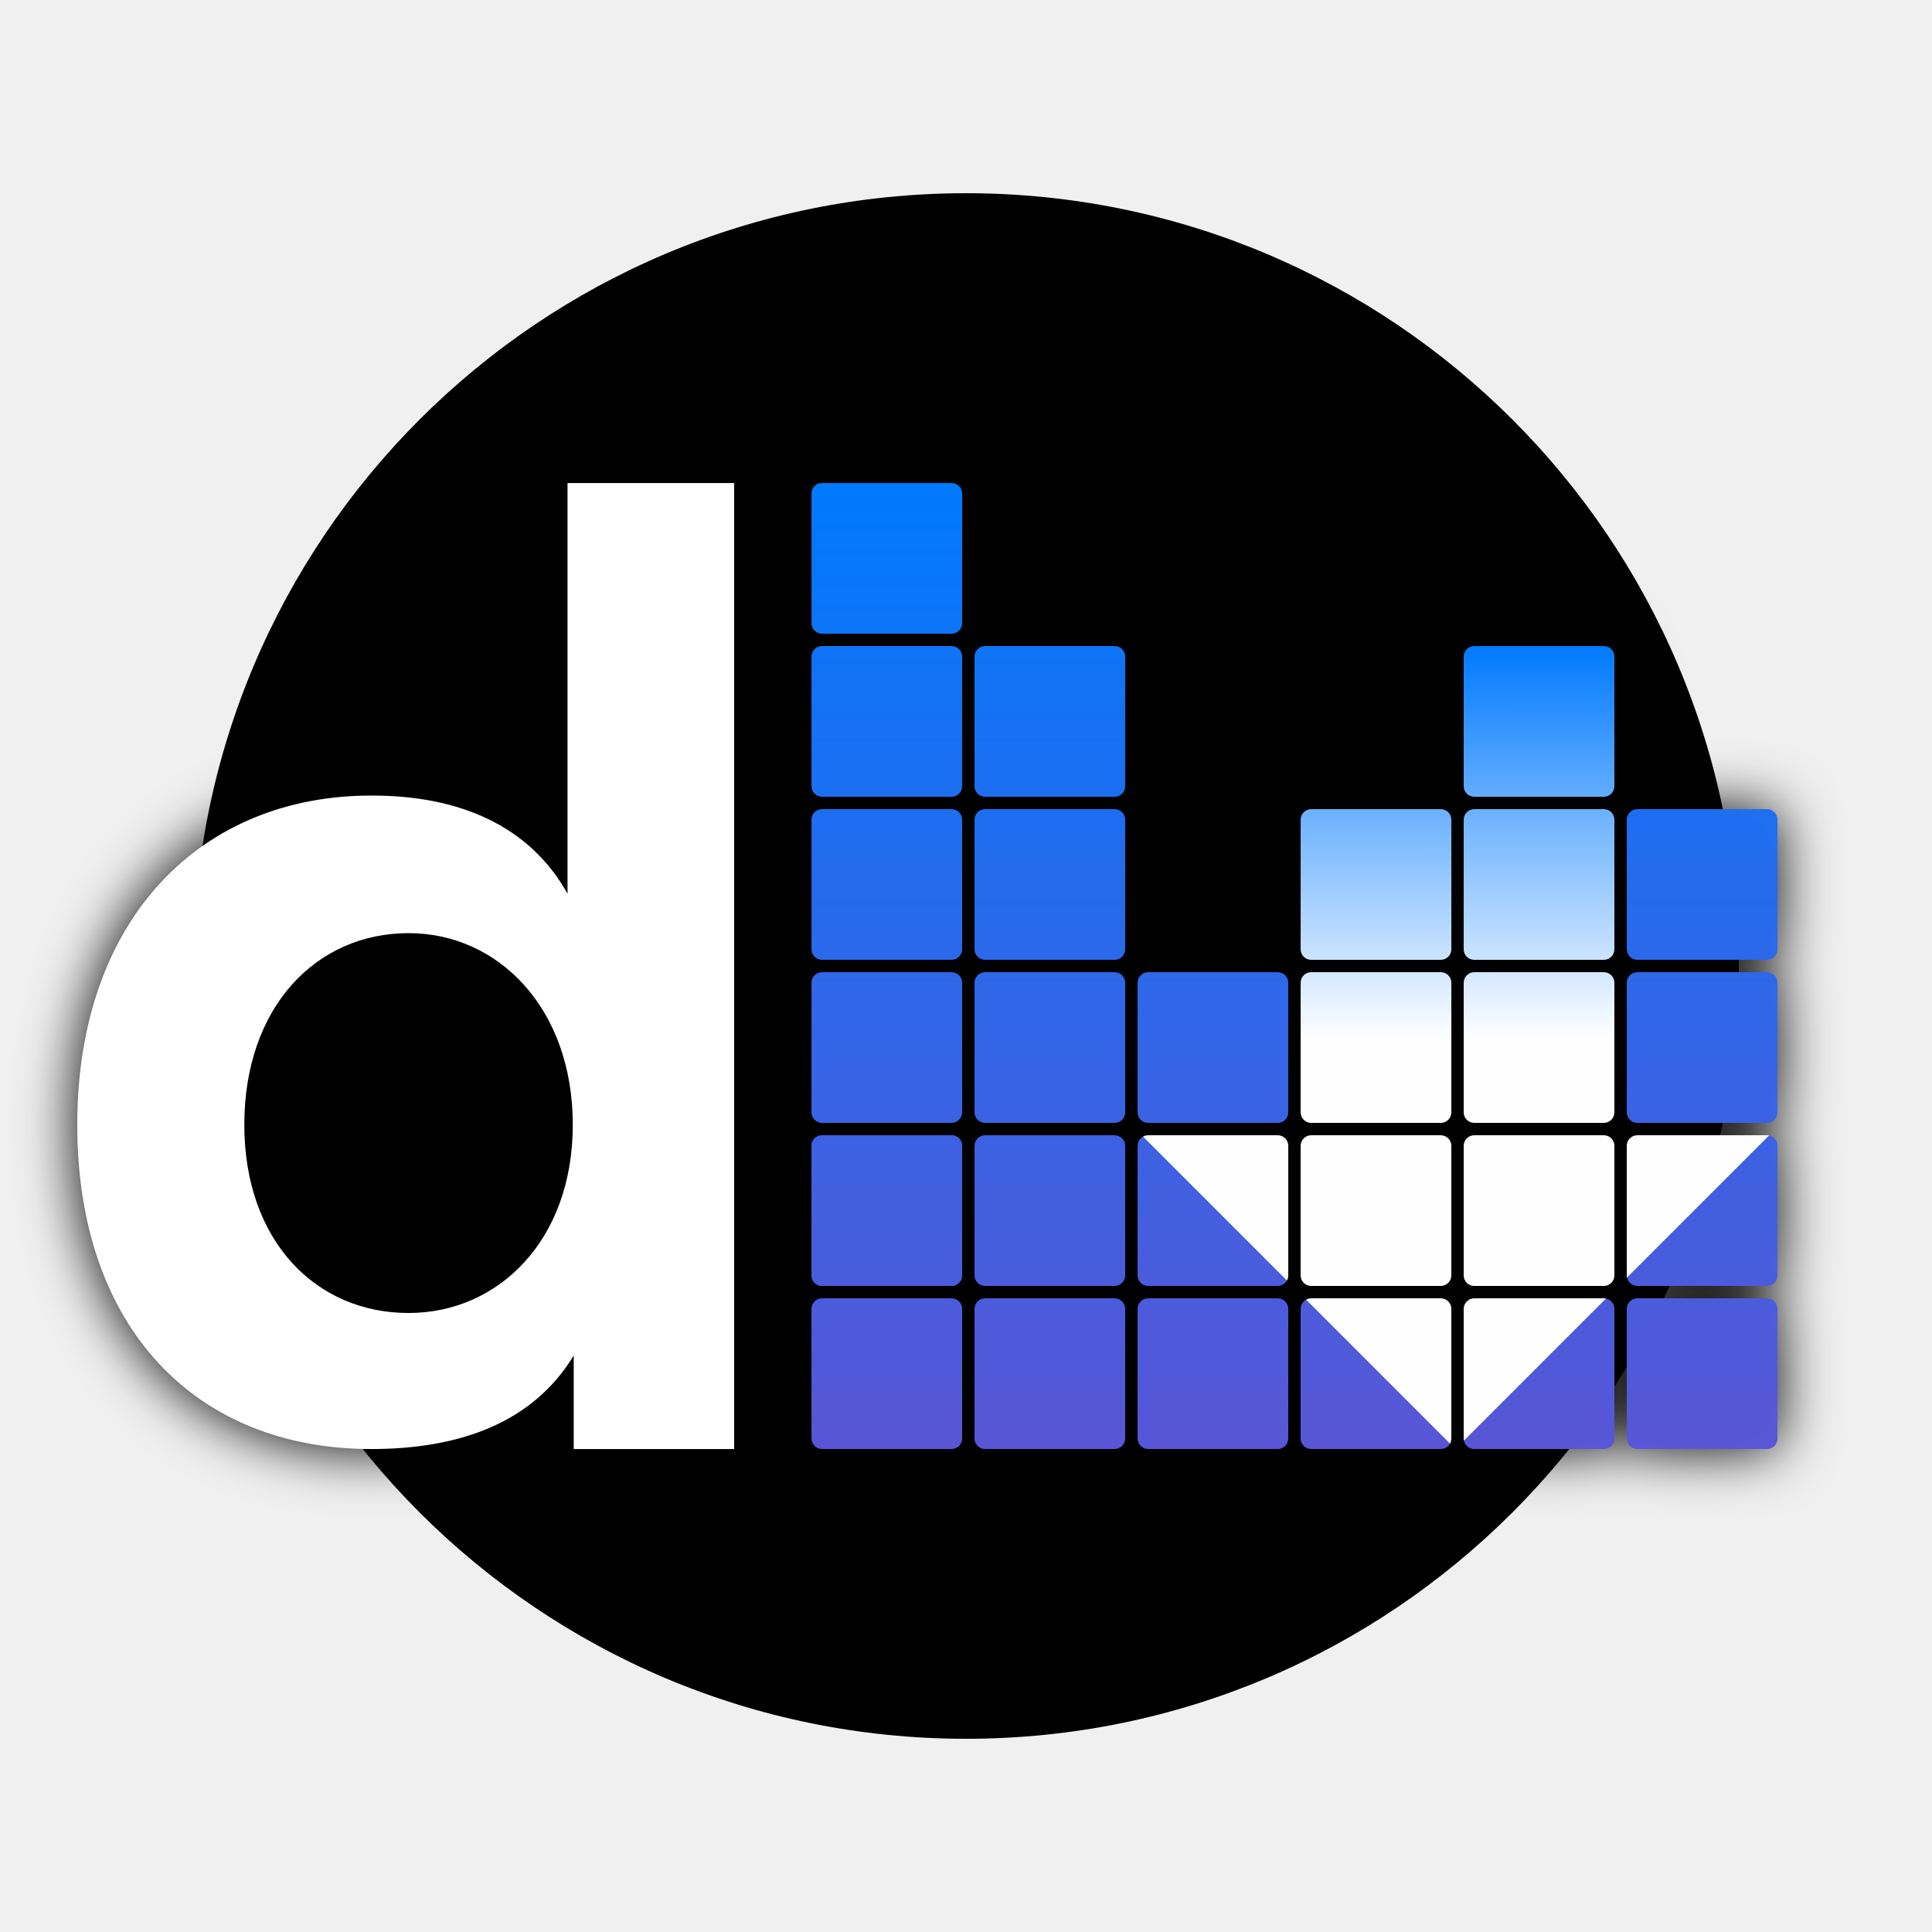
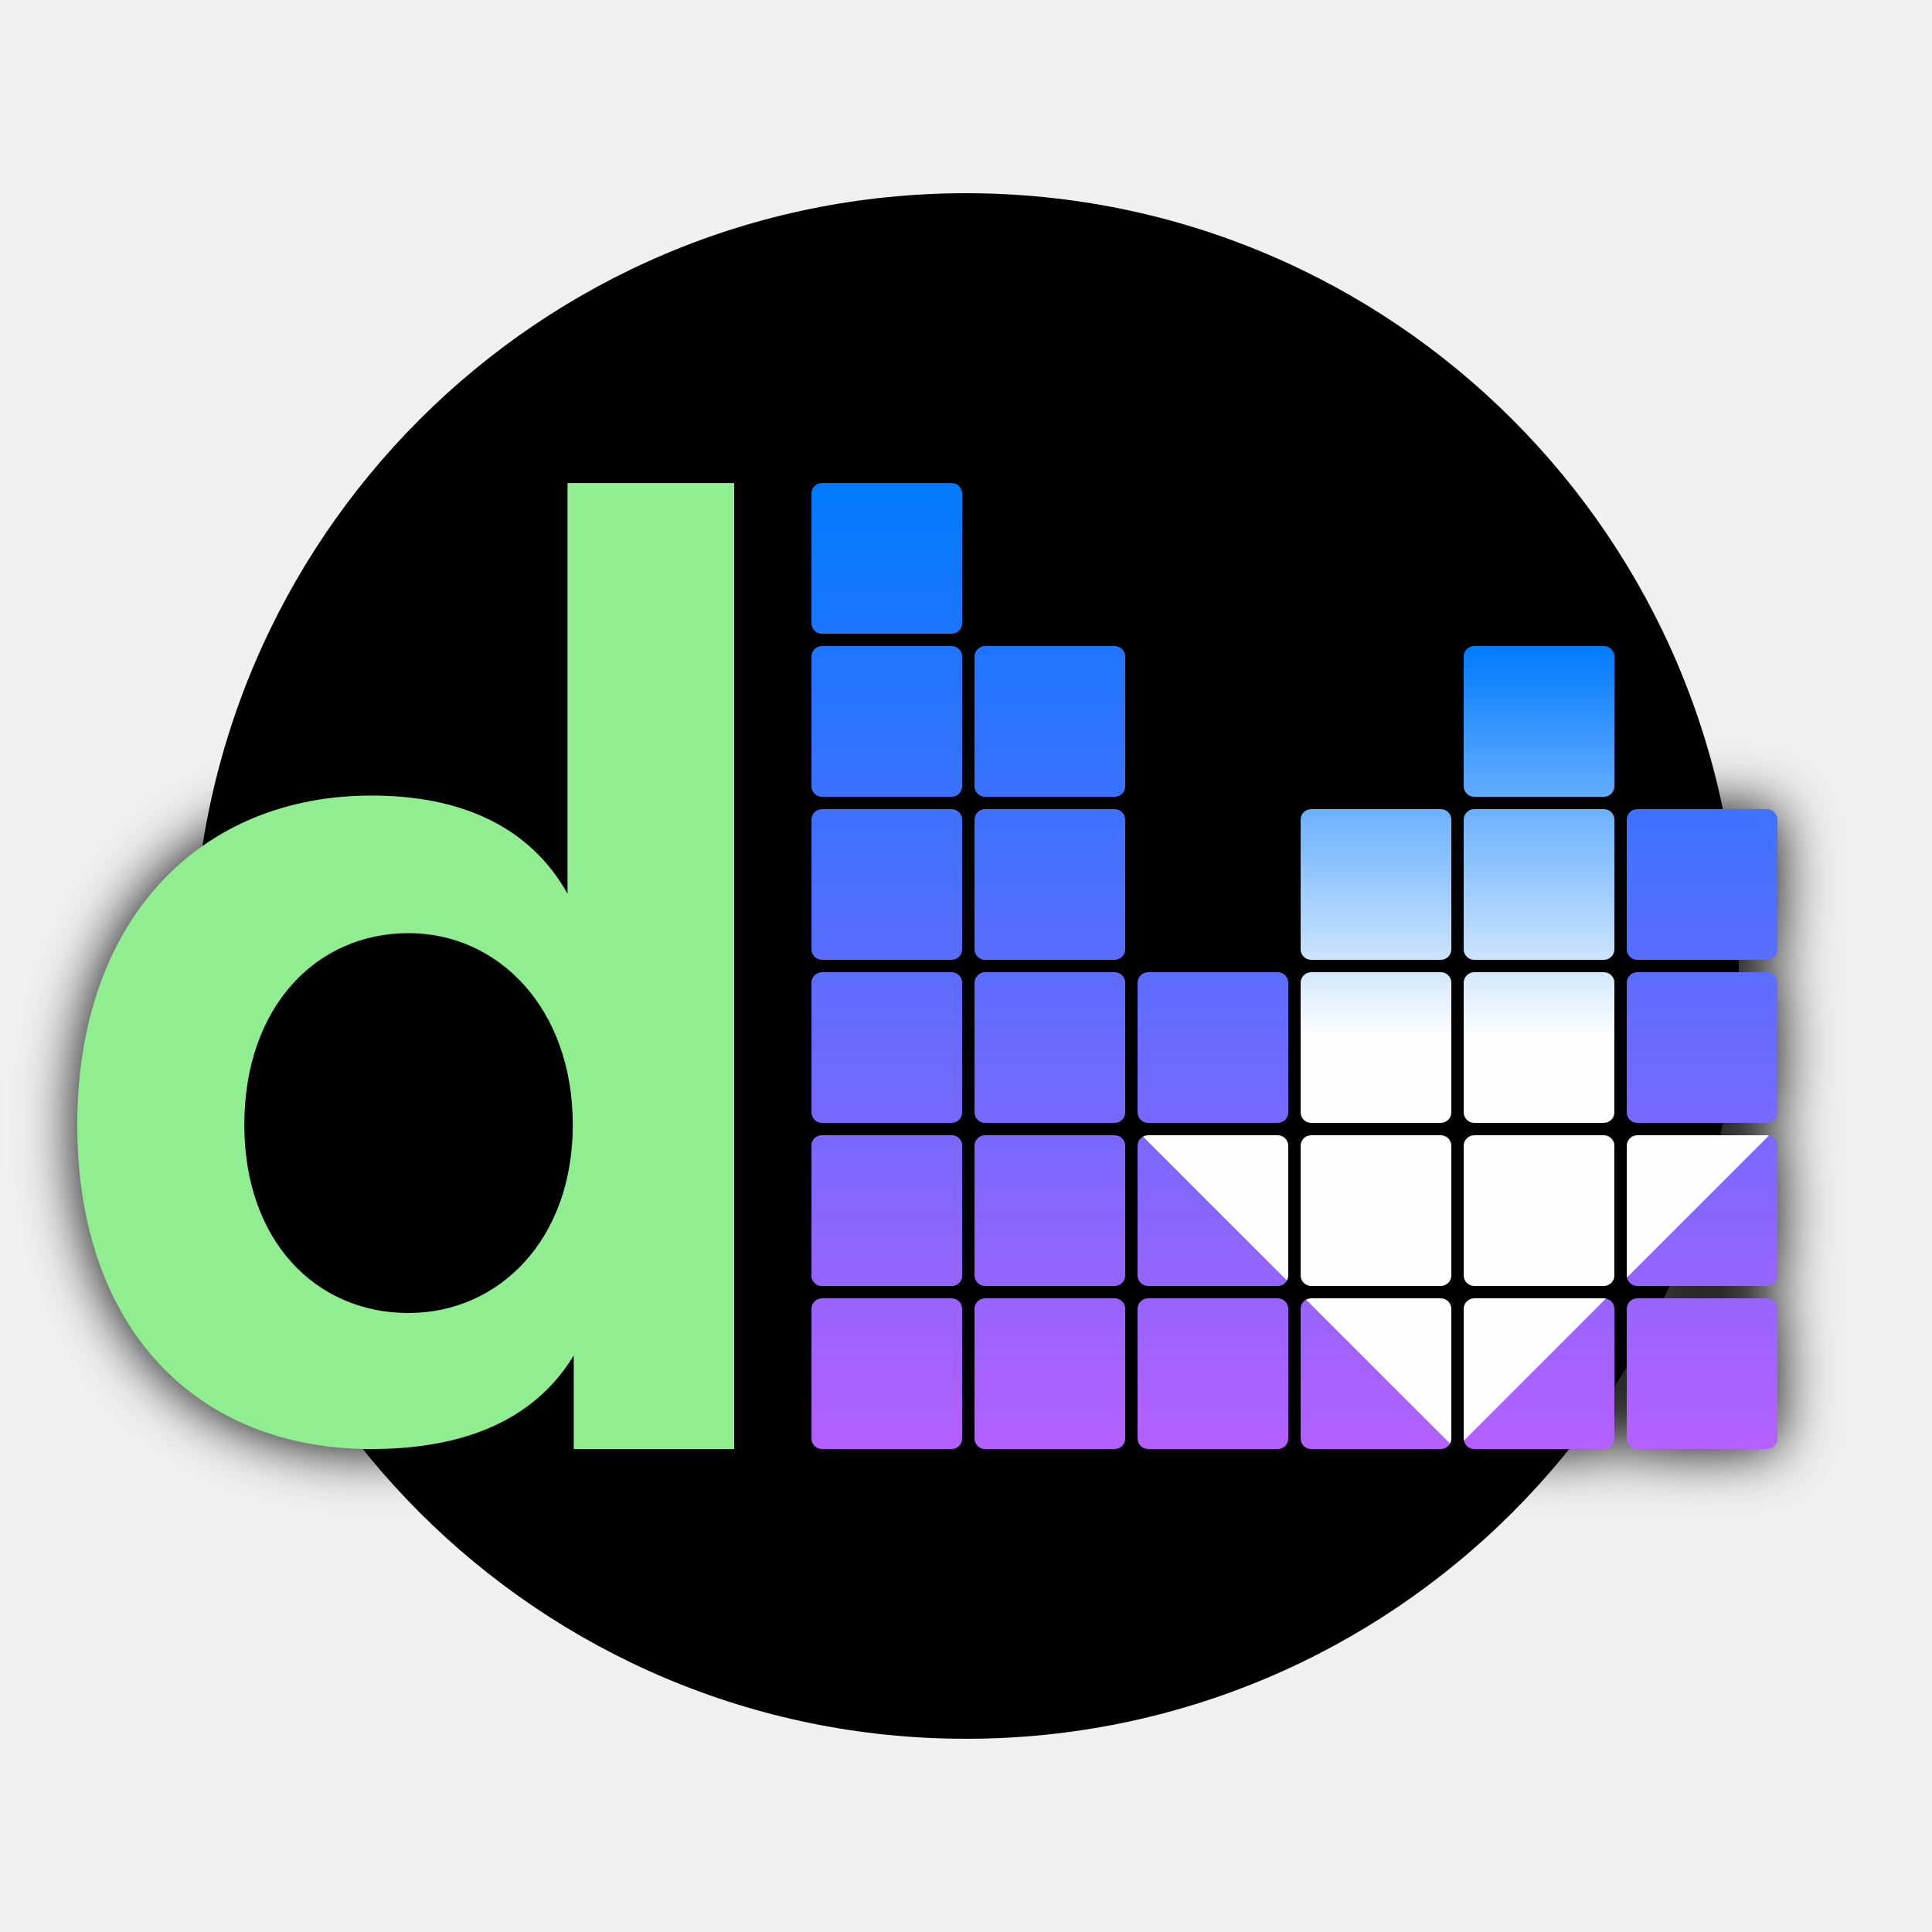
<svg xmlns="http://www.w3.org/2000/svg" xmlns:xlink="http://www.w3.org/1999/xlink" id="svg8" version="1.1" viewBox="0 0 26.458 26.458" height="100" width="100">
  <defs id="defs2">
    <linearGradient id="linearGradient3062">
      <stop id="stop3058" offset="0" style="stop-color:#007aff;stop-opacity:1" />
      <stop id="stop3060" offset="1" style="stop-color:#ffffff;stop-opacity:1" />
    </linearGradient>
    <linearGradient id="linearGradient3021">
      <stop id="stop3017" offset="0" style="stop-color:#007aff;stop-opacity:1;" />
-       <stop id="stop3019" offset="1" style="stop-color:#5856d6;stop-opacity:1" />
+       <stop id="stop3019" offset="1" style="stop-color:#B560FF;stop-opacity:1" />
    </linearGradient>
    <linearGradient gradientUnits="userSpaceOnUse" y2="13.229" x2="34.356" y1="13.229" x1="30.795" id="linearGradient3023" xlink:href="#linearGradient3021" />
    <linearGradient gradientUnits="userSpaceOnUse" y2="19.844" x2="17.671" y1="6.615" x1="17.671" id="linearGradient3052" xlink:href="#linearGradient3021" />
    <linearGradient gradientUnits="userSpaceOnUse" y2="14.227" x2="19.888" y1="8.838" x1="19.895" id="linearGradient3064" xlink:href="#linearGradient3062" />
    <linearGradient y2="14.211" x2="19.93" y1="8.819" x1="19.932" gradientUnits="userSpaceOnUse" id="linearGradient3386" xlink:href="#linearGradient3062" />
    <mask id="mask9169" maskUnits="userSpaceOnUse">
      <g id="use9171" transform="matrix(0.06666667,0,0,0.06666667,11.1125,6.614583)">
        <rect style="fill:#000000;fill-opacity:1;stroke-width:0.882;stroke-linecap:round;stroke-linejoin:round" id="rect9745" width="2.54" height="30.956" x="30.956" y="4.9999999e-06" />
        <rect style="fill:#000000;fill-opacity:1;stroke-width:0.882;stroke-linecap:round;stroke-linejoin:round" id="rect9747" width="30.956" height="2.54" x="0" y="30.956" />
        <rect style="fill:#000000;fill-opacity:1;stroke-width:0.882;stroke-linecap:round;stroke-linejoin:round" id="use9749" width="2.54" height="30.956" x="64.452" y="4.9999999e-06" />
        <rect style="fill:#000000;fill-opacity:1;stroke-width:0.882;stroke-linecap:round;stroke-linejoin:round" id="use9751" width="30.956" height="2.54" x="33.496" y="30.956" />
        <rect y="4.9999999e-06" x="97.949" height="30.956" width="2.54" id="use9753" style="fill:#000000;fill-opacity:1;stroke-width:0.882;stroke-linecap:round;stroke-linejoin:round" />
        <rect y="30.956" x="66.993" height="2.54" width="30.956" id="use9755" style="fill:#000000;fill-opacity:1;stroke-width:0.882;stroke-linecap:round;stroke-linejoin:round" />
        <rect style="fill:#000000;fill-opacity:1;stroke-width:0.882;stroke-linecap:round;stroke-linejoin:round" id="use9757" width="2.54" height="30.956" x="131.445" y="4.9999999e-06" />
        <rect style="fill:#000000;fill-opacity:1;stroke-width:0.882;stroke-linecap:round;stroke-linejoin:round" id="use9759" width="30.956" height="2.54" x="100.489" y="30.956" />
        <rect y="4.9999999e-06" x="164.941" height="30.956" width="2.54" id="use9761" style="fill:#000000;fill-opacity:1;stroke-width:0.882;stroke-linecap:round;stroke-linejoin:round" />
        <rect y="30.956" x="133.985" height="2.54" width="30.956" id="use9763" style="fill:#000000;fill-opacity:1;stroke-width:0.882;stroke-linecap:round;stroke-linejoin:round" />
        <rect style="fill:#000000;fill-opacity:1;stroke-width:0.882;stroke-linecap:round;stroke-linejoin:round" id="use9765" width="30.956" height="2.54" x="167.481" y="30.956" />
        <rect style="fill:#000000;fill-opacity:1;stroke-width:0.882;stroke-linecap:round;stroke-linejoin:round" id="use9767" width="2.54" height="30.956" x="30.956" y="33.496" />
        <rect style="fill:#000000;fill-opacity:1;stroke-width:0.882;stroke-linecap:round;stroke-linejoin:round" id="use9769" width="30.956" height="2.54" x="0" y="64.453" />
        <rect y="33.496" x="64.452" height="30.956" width="2.54" id="use9771" style="fill:#000000;fill-opacity:1;stroke-width:0.882;stroke-linecap:round;stroke-linejoin:round" />
        <rect y="64.453" x="33.496" height="2.54" width="30.956" id="use9773" style="fill:#000000;fill-opacity:1;stroke-width:0.882;stroke-linecap:round;stroke-linejoin:round" />
        <rect style="fill:#000000;fill-opacity:1;stroke-width:0.882;stroke-linecap:round;stroke-linejoin:round" id="use9775" width="2.54" height="30.956" x="97.949" y="33.496" />
        <rect style="fill:#000000;fill-opacity:1;stroke-width:0.882;stroke-linecap:round;stroke-linejoin:round" id="use9777" width="30.956" height="2.54" x="66.993" y="64.453" />
        <rect y="33.496" x="131.445" height="30.956" width="2.54" id="use9779" style="fill:#000000;fill-opacity:1;stroke-width:0.882;stroke-linecap:round;stroke-linejoin:round" />
        <rect y="64.453" x="100.489" height="2.54" width="30.956" id="use9781" style="fill:#000000;fill-opacity:1;stroke-width:0.882;stroke-linecap:round;stroke-linejoin:round" />
        <rect style="fill:#000000;fill-opacity:1;stroke-width:0.882;stroke-linecap:round;stroke-linejoin:round" id="use9783" width="2.54" height="30.956" x="164.941" y="33.496" />
        <rect style="fill:#000000;fill-opacity:1;stroke-width:0.882;stroke-linecap:round;stroke-linejoin:round" id="use9785" width="30.956" height="2.54" x="133.985" y="64.453" />
        <rect y="64.453" x="167.481" height="2.54" width="30.956" id="use9787" style="fill:#000000;fill-opacity:1;stroke-width:0.882;stroke-linecap:round;stroke-linejoin:round" />
        <rect y="66.993" x="30.956" height="30.956" width="2.54" id="use9789" style="fill:#000000;fill-opacity:1;stroke-width:0.882;stroke-linecap:round;stroke-linejoin:round" />
        <rect y="97.949" x="0" height="2.54" width="30.956" id="use9791" style="fill:#000000;fill-opacity:1;stroke-width:0.882;stroke-linecap:round;stroke-linejoin:round" />
        <rect style="fill:#000000;fill-opacity:1;stroke-width:0.882;stroke-linecap:round;stroke-linejoin:round" id="use9793" width="2.54" height="30.956" x="64.452" y="66.993" />
        <rect style="fill:#000000;fill-opacity:1;stroke-width:0.882;stroke-linecap:round;stroke-linejoin:round" id="use9795" width="30.956" height="2.54" x="33.496" y="97.949" />
        <rect y="66.993" x="97.949" height="30.956" width="2.54" id="use9797" style="fill:#000000;fill-opacity:1;stroke-width:0.882;stroke-linecap:round;stroke-linejoin:round" />
        <rect y="97.949" x="66.993" height="2.54" width="30.956" id="use9799" style="fill:#000000;fill-opacity:1;stroke-width:0.882;stroke-linecap:round;stroke-linejoin:round" />
        <rect style="fill:#000000;fill-opacity:1;stroke-width:0.882;stroke-linecap:round;stroke-linejoin:round" id="use9801" width="2.54" height="30.956" x="131.445" y="66.993" />
        <rect style="fill:#000000;fill-opacity:1;stroke-width:0.882;stroke-linecap:round;stroke-linejoin:round" id="use9803" width="30.956" height="2.54" x="100.489" y="97.949" />
        <rect y="66.993" x="164.941" height="30.956" width="2.54" id="use9805" style="fill:#000000;fill-opacity:1;stroke-width:0.882;stroke-linecap:round;stroke-linejoin:round" />
        <rect y="97.949" x="133.985" height="2.54" width="30.956" id="use9807" style="fill:#000000;fill-opacity:1;stroke-width:0.882;stroke-linecap:round;stroke-linejoin:round" />
        <rect style="fill:#000000;fill-opacity:1;stroke-width:0.882;stroke-linecap:round;stroke-linejoin:round" id="use9809" width="30.956" height="2.54" x="167.481" y="97.949" />
        <rect style="fill:#000000;fill-opacity:1;stroke-width:0.882;stroke-linecap:round;stroke-linejoin:round" id="use9811" width="2.54" height="30.956" x="30.956" y="100.489" />
        <rect style="fill:#000000;fill-opacity:1;stroke-width:0.882;stroke-linecap:round;stroke-linejoin:round" id="use9813" width="30.956" height="2.54" x="0" y="131.445" />
        <rect y="100.489" x="64.452" height="30.956" width="2.54" id="use9815" style="fill:#000000;fill-opacity:1;stroke-width:0.882;stroke-linecap:round;stroke-linejoin:round" />
        <rect y="131.445" x="33.496" height="2.54" width="30.956" id="use9817" style="fill:#000000;fill-opacity:1;stroke-width:0.882;stroke-linecap:round;stroke-linejoin:round" />
        <rect style="fill:#000000;fill-opacity:1;stroke-width:0.882;stroke-linecap:round;stroke-linejoin:round" id="use9819" width="2.54" height="30.956" x="97.949" y="100.489" />
        <rect style="fill:#000000;fill-opacity:1;stroke-width:0.882;stroke-linecap:round;stroke-linejoin:round" id="use9821" width="30.956" height="2.54" x="66.993" y="131.445" />
        <rect y="100.489" x="131.445" height="30.956" width="2.54" id="use9823" style="fill:#000000;fill-opacity:1;stroke-width:0.882;stroke-linecap:round;stroke-linejoin:round" />
        <rect y="131.445" x="100.489" height="2.54" width="30.956" id="use9825" style="fill:#000000;fill-opacity:1;stroke-width:0.882;stroke-linecap:round;stroke-linejoin:round" />
        <rect style="fill:#000000;fill-opacity:1;stroke-width:0.882;stroke-linecap:round;stroke-linejoin:round" id="use9827" width="2.54" height="30.956" x="164.941" y="100.489" />
        <rect style="fill:#000000;fill-opacity:1;stroke-width:0.882;stroke-linecap:round;stroke-linejoin:round" id="use9829" width="30.956" height="2.54" x="133.985" y="131.445" />
        <rect y="131.445" x="167.481" height="2.54" width="30.956" id="use9831" style="fill:#000000;fill-opacity:1;stroke-width:0.882;stroke-linecap:round;stroke-linejoin:round" />
        <rect y="133.985" x="30.956" height="30.956" width="2.54" id="use9833" style="fill:#000000;fill-opacity:1;stroke-width:0.882;stroke-linecap:round;stroke-linejoin:round" />
        <rect y="164.941" x="0" height="2.54" width="30.956" id="use9835" style="fill:#000000;fill-opacity:1;stroke-width:0.882;stroke-linecap:round;stroke-linejoin:round" />
        <rect style="fill:#000000;fill-opacity:1;stroke-width:0.882;stroke-linecap:round;stroke-linejoin:round" id="use9837" width="2.54" height="30.956" x="64.452" y="133.985" />
        <rect style="fill:#000000;fill-opacity:1;stroke-width:0.882;stroke-linecap:round;stroke-linejoin:round" id="use9839" width="30.956" height="2.54" x="33.496" y="164.941" />
        <rect y="133.985" x="97.949" height="30.956" width="2.54" id="use9841" style="fill:#000000;fill-opacity:1;stroke-width:0.882;stroke-linecap:round;stroke-linejoin:round" />
        <rect y="164.941" x="66.993" height="2.54" width="30.956" id="use9843" style="fill:#000000;fill-opacity:1;stroke-width:0.882;stroke-linecap:round;stroke-linejoin:round" />
        <rect style="fill:#000000;fill-opacity:1;stroke-width:0.882;stroke-linecap:round;stroke-linejoin:round" id="use9845" width="2.54" height="30.956" x="131.445" y="133.985" />
        <rect style="fill:#000000;fill-opacity:1;stroke-width:0.882;stroke-linecap:round;stroke-linejoin:round" id="use9847" width="30.956" height="2.54" x="100.489" y="164.941" />
        <rect y="133.985" x="164.941" height="30.956" width="2.54" id="use9849" style="fill:#000000;fill-opacity:1;stroke-width:0.882;stroke-linecap:round;stroke-linejoin:round" />
        <rect y="164.941" x="133.985" height="2.54" width="30.956" id="use9851" style="fill:#000000;fill-opacity:1;stroke-width:0.882;stroke-linecap:round;stroke-linejoin:round" />
        <rect style="fill:#000000;fill-opacity:1;stroke-width:0.882;stroke-linecap:round;stroke-linejoin:round" id="use9853" width="30.956" height="2.54" x="167.481" y="164.941" />
        <rect style="fill:#000000;fill-opacity:1;stroke-width:0.882;stroke-linecap:round;stroke-linejoin:round" id="use9855" width="2.54" height="30.956" x="30.956" y="167.481" />
        <rect y="167.481" x="64.452" height="30.956" width="2.54" id="use9857" style="fill:#000000;fill-opacity:1;stroke-width:0.882;stroke-linecap:round;stroke-linejoin:round" />
        <rect style="fill:#000000;fill-opacity:1;stroke-width:0.882;stroke-linecap:round;stroke-linejoin:round" id="use9859" width="2.54" height="30.956" x="97.949" y="167.481" />
        <rect y="167.481" x="131.445" height="30.956" width="2.54" id="use9861" style="fill:#000000;fill-opacity:1;stroke-width:0.882;stroke-linecap:round;stroke-linejoin:round" />
        <rect style="fill:#000000;fill-opacity:1;stroke-width:0.882;stroke-linecap:round;stroke-linejoin:round" id="use9863" width="2.54" height="30.956" x="164.941" y="167.481" />
        <rect ry="2.167" y="4.9999999e-06" x="-1.0980834e-06" height="30.956" width="30.956" id="rect9865" style="fill:#fdfeff;fill-opacity:1;stroke-width:0.882;stroke-linecap:round;stroke-linejoin:round" />
        <rect ry="2.167" y="33.496" x="-1.8924563e-07" height="30.956" width="30.956" id="use9867" style="fill:#fdfeff;fill-opacity:1;stroke-width:0.882;stroke-linecap:round;stroke-linejoin:round" />
        <rect ry="2.167" y="33.496" x="33.496" height="30.956" width="30.956" id="use9869" style="fill:#fdfeff;fill-opacity:1;stroke-width:0.882;stroke-linecap:round;stroke-linejoin:round" />
        <rect ry="2.167" y="33.496" x="133.985" height="30.956" width="30.956" id="use9871" style="fill:#fdfeff;fill-opacity:1;stroke-width:0.882;stroke-linecap:round;stroke-linejoin:round" />
        <rect ry="2.167" y="66.993" x="-1.8924563e-07" height="30.956" width="30.956" id="use9873" style="fill:#fdfeff;fill-opacity:1;stroke-width:0.882;stroke-linecap:round;stroke-linejoin:round" />
        <rect ry="2.167" y="66.993" x="33.496" height="30.956" width="30.956" id="use9875" style="fill:#fdfeff;fill-opacity:1;stroke-width:0.882;stroke-linecap:round;stroke-linejoin:round" />
        <rect ry="2.167" y="66.993" x="100.489" height="30.956" width="30.956" id="use9877" style="fill:#fdfeff;fill-opacity:1;stroke-width:0.882;stroke-linecap:round;stroke-linejoin:round" />
        <rect ry="2.167" y="66.993" x="133.985" height="30.956" width="30.956" id="use9879" style="fill:#fdfeff;fill-opacity:1;stroke-width:0.882;stroke-linecap:round;stroke-linejoin:round" />
        <rect ry="2.167" y="66.993" x="167.481" height="30.956" width="30.956" id="use9881" style="fill:#fdfeff;fill-opacity:1;stroke-width:0.882;stroke-linecap:round;stroke-linejoin:round" />
        <rect ry="2.167" y="100.489" x="-1.8924563e-07" height="30.956" width="30.956" id="use9883" style="fill:#fdfeff;fill-opacity:1;stroke-width:0.882;stroke-linecap:round;stroke-linejoin:round" />
        <rect ry="2.167" y="100.489" x="33.496" height="30.956" width="30.956" id="use9885" style="fill:#fdfeff;fill-opacity:1;stroke-width:0.882;stroke-linecap:round;stroke-linejoin:round" />
        <rect ry="2.167" y="100.489" x="66.993" height="30.956" width="30.956" id="use9887" style="fill:#fdfeff;fill-opacity:1;stroke-width:0.882;stroke-linecap:round;stroke-linejoin:round" />
        <rect ry="2.167" y="100.489" x="100.489" height="30.956" width="30.956" id="use9889" style="fill:#fdfeff;fill-opacity:1;stroke-width:0.882;stroke-linecap:round;stroke-linejoin:round" />
        <rect ry="2.167" y="100.489" x="133.985" height="30.956" width="30.956" id="use9891" style="fill:#fdfeff;fill-opacity:1;stroke-width:0.882;stroke-linecap:round;stroke-linejoin:round" />
        <rect ry="2.167" y="100.489" x="167.481" height="30.956" width="30.956" id="use9893" style="fill:#fdfeff;fill-opacity:1;stroke-width:0.882;stroke-linecap:round;stroke-linejoin:round" />
        <rect ry="2.167" y="133.985" x="-1.8924563e-07" height="30.956" width="30.956" id="use9895" style="fill:#fdfeff;fill-opacity:1;stroke-width:0.882;stroke-linecap:round;stroke-linejoin:round" />
        <rect style="fill:#fdfeff;fill-opacity:1;stroke-width:0.882;stroke-linecap:round;stroke-linejoin:round" id="use9897" width="30.956" height="30.956" x="-1.8924563e-07" y="133.985" ry="2.167" />
        <rect ry="2.167" y="133.985" x="33.496" height="30.956" width="30.956" id="use9899" style="fill:#fdfeff;fill-opacity:1;stroke-width:0.882;stroke-linecap:round;stroke-linejoin:round" />
        <rect ry="2.167" y="133.985" x="66.993" height="30.956" width="30.956" id="use9901" style="fill:#fdfeff;fill-opacity:1;stroke-width:0.882;stroke-linecap:round;stroke-linejoin:round" />
        <rect ry="2.167" y="133.985" x="100.489" height="30.956" width="30.956" id="use9903" style="fill:#fdfeff;fill-opacity:1;stroke-width:0.882;stroke-linecap:round;stroke-linejoin:round" />
        <rect ry="2.167" y="133.985" x="133.985" height="30.956" width="30.956" id="use9905" style="fill:#fdfeff;fill-opacity:1;stroke-width:0.882;stroke-linecap:round;stroke-linejoin:round" />
        <rect ry="2.167" y="133.985" x="167.481" height="30.956" width="30.956" id="use9907" style="fill:#fdfeff;fill-opacity:1;stroke-width:0.882;stroke-linecap:round;stroke-linejoin:round" />
        <rect ry="2.167" y="167.481" x="-1.8924563e-07" height="30.956" width="30.956" id="use9909" style="fill:#fdfeff;fill-opacity:1;stroke-width:0.882;stroke-linecap:round;stroke-linejoin:round" />
        <rect ry="2.167" y="167.481" x="33.496" height="30.956" width="30.956" id="use9911" style="fill:#fdfeff;fill-opacity:1;stroke-width:0.882;stroke-linecap:round;stroke-linejoin:round" />
        <rect ry="2.167" y="167.481" x="66.993" height="30.956" width="30.956" id="use9913" style="fill:#fdfeff;fill-opacity:1;stroke-width:0.882;stroke-linecap:round;stroke-linejoin:round" />
        <rect ry="2.167" y="167.481" x="100.489" height="30.956" width="30.956" id="use9915" style="fill:#fdfeff;fill-opacity:1;stroke-width:0.882;stroke-linecap:round;stroke-linejoin:round" />
        <rect ry="2.167" y="167.481" x="133.985" height="30.956" width="30.956" id="use9917" style="fill:#fdfeff;fill-opacity:1;stroke-width:0.882;stroke-linecap:round;stroke-linejoin:round" />
        <rect ry="2.167" y="167.481" x="167.481" height="30.956" width="30.956" id="use9919" style="fill:#fdfeff;fill-opacity:1;stroke-width:0.882;stroke-linecap:round;stroke-linejoin:round" />
      </g>
    </mask>
    <mask maskUnits="userSpaceOnUse" id="mask9169-3">
      <g transform="matrix(0.06666667,0,0,0.06666667,11.1125,6.614583)" id="use9171-6">
        <rect y="4.9999999e-06" x="30.956" height="30.956" width="2.54" id="rect9745-7" style="fill:#000000;fill-opacity:1;stroke-width:0.882;stroke-linecap:round;stroke-linejoin:round" />
        <rect y="30.956" x="0" height="2.54" width="30.956" id="rect9747-5" style="fill:#000000;fill-opacity:1;stroke-width:0.882;stroke-linecap:round;stroke-linejoin:round" />
        <rect y="4.9999999e-06" x="64.452" height="30.956" width="2.54" id="use9749-3" style="fill:#000000;fill-opacity:1;stroke-width:0.882;stroke-linecap:round;stroke-linejoin:round" />
        <rect y="30.956" x="33.496" height="2.54" width="30.956" id="use9751-5" style="fill:#000000;fill-opacity:1;stroke-width:0.882;stroke-linecap:round;stroke-linejoin:round" />
        <rect style="fill:#000000;fill-opacity:1;stroke-width:0.882;stroke-linecap:round;stroke-linejoin:round" id="use9753-6" width="2.54" height="30.956" x="97.949" y="4.9999999e-06" />
        <rect style="fill:#000000;fill-opacity:1;stroke-width:0.882;stroke-linecap:round;stroke-linejoin:round" id="use9755-2" width="30.956" height="2.54" x="66.993" y="30.956" />
        <rect y="4.9999999e-06" x="131.445" height="30.956" width="2.54" id="use9757-9" style="fill:#000000;fill-opacity:1;stroke-width:0.882;stroke-linecap:round;stroke-linejoin:round" />
        <rect y="30.956" x="100.489" height="2.54" width="30.956" id="use9759-1" style="fill:#000000;fill-opacity:1;stroke-width:0.882;stroke-linecap:round;stroke-linejoin:round" />
        <rect style="fill:#000000;fill-opacity:1;stroke-width:0.882;stroke-linecap:round;stroke-linejoin:round" id="use9761-2" width="2.54" height="30.956" x="164.941" y="4.9999999e-06" />
        <rect style="fill:#000000;fill-opacity:1;stroke-width:0.882;stroke-linecap:round;stroke-linejoin:round" id="use9763-7" width="30.956" height="2.54" x="133.985" y="30.956" />
        <rect y="30.956" x="167.481" height="2.54" width="30.956" id="use9765-0" style="fill:#000000;fill-opacity:1;stroke-width:0.882;stroke-linecap:round;stroke-linejoin:round" />
        <rect y="33.496" x="30.956" height="30.956" width="2.54" id="use9767-9" style="fill:#000000;fill-opacity:1;stroke-width:0.882;stroke-linecap:round;stroke-linejoin:round" />
        <rect y="64.453" x="0" height="2.54" width="30.956" id="use9769-3" style="fill:#000000;fill-opacity:1;stroke-width:0.882;stroke-linecap:round;stroke-linejoin:round" />
        <rect style="fill:#000000;fill-opacity:1;stroke-width:0.882;stroke-linecap:round;stroke-linejoin:round" id="use9771-6" width="2.54" height="30.956" x="64.452" y="33.496" />
        <rect style="fill:#000000;fill-opacity:1;stroke-width:0.882;stroke-linecap:round;stroke-linejoin:round" id="use9773-0" width="30.956" height="2.54" x="33.496" y="64.453" />
        <rect y="33.496" x="97.949" height="30.956" width="2.54" id="use9775-6" style="fill:#000000;fill-opacity:1;stroke-width:0.882;stroke-linecap:round;stroke-linejoin:round" />
        <rect y="64.453" x="66.993" height="2.54" width="30.956" id="use9777-2" style="fill:#000000;fill-opacity:1;stroke-width:0.882;stroke-linecap:round;stroke-linejoin:round" />
        <rect style="fill:#000000;fill-opacity:1;stroke-width:0.882;stroke-linecap:round;stroke-linejoin:round" id="use9779-6" width="2.54" height="30.956" x="131.445" y="33.496" />
        <rect style="fill:#000000;fill-opacity:1;stroke-width:0.882;stroke-linecap:round;stroke-linejoin:round" id="use9781-1" width="30.956" height="2.54" x="100.489" y="64.453" />
        <rect y="33.496" x="164.941" height="30.956" width="2.54" id="use9783-8" style="fill:#000000;fill-opacity:1;stroke-width:0.882;stroke-linecap:round;stroke-linejoin:round" />
        <rect y="64.453" x="133.985" height="2.54" width="30.956" id="use9785-7" style="fill:#000000;fill-opacity:1;stroke-width:0.882;stroke-linecap:round;stroke-linejoin:round" />
        <rect style="fill:#000000;fill-opacity:1;stroke-width:0.882;stroke-linecap:round;stroke-linejoin:round" id="use9787-9" width="30.956" height="2.54" x="167.481" y="64.453" />
        <rect style="fill:#000000;fill-opacity:1;stroke-width:0.882;stroke-linecap:round;stroke-linejoin:round" id="use9789-2" width="2.54" height="30.956" x="30.956" y="66.993" />
        <rect style="fill:#000000;fill-opacity:1;stroke-width:0.882;stroke-linecap:round;stroke-linejoin:round" id="use9791-0" width="30.956" height="2.54" x="0" y="97.949" />
        <rect y="66.993" x="64.452" height="30.956" width="2.54" id="use9793-2" style="fill:#000000;fill-opacity:1;stroke-width:0.882;stroke-linecap:round;stroke-linejoin:round" />
        <rect y="97.949" x="33.496" height="2.54" width="30.956" id="use9795-3" style="fill:#000000;fill-opacity:1;stroke-width:0.882;stroke-linecap:round;stroke-linejoin:round" />
        <rect style="fill:#000000;fill-opacity:1;stroke-width:0.882;stroke-linecap:round;stroke-linejoin:round" id="use9797-7" width="2.54" height="30.956" x="97.949" y="66.993" />
        <rect style="fill:#000000;fill-opacity:1;stroke-width:0.882;stroke-linecap:round;stroke-linejoin:round" id="use9799-5" width="30.956" height="2.54" x="66.993" y="97.949" />
        <rect y="66.993" x="131.445" height="30.956" width="2.54" id="use9801-9" style="fill:#000000;fill-opacity:1;stroke-width:0.882;stroke-linecap:round;stroke-linejoin:round" />
        <rect y="97.949" x="100.489" height="2.54" width="30.956" id="use9803-2" style="fill:#000000;fill-opacity:1;stroke-width:0.882;stroke-linecap:round;stroke-linejoin:round" />
        <rect style="fill:#000000;fill-opacity:1;stroke-width:0.882;stroke-linecap:round;stroke-linejoin:round" id="use9805-2" width="2.54" height="30.956" x="164.941" y="66.993" />
        <rect style="fill:#000000;fill-opacity:1;stroke-width:0.882;stroke-linecap:round;stroke-linejoin:round" id="use9807-8" width="30.956" height="2.54" x="133.985" y="97.949" />
        <rect y="97.949" x="167.481" height="2.54" width="30.956" id="use9809-9" style="fill:#000000;fill-opacity:1;stroke-width:0.882;stroke-linecap:round;stroke-linejoin:round" />
        <rect y="100.489" x="30.956" height="30.956" width="2.54" id="use9811-7" style="fill:#000000;fill-opacity:1;stroke-width:0.882;stroke-linecap:round;stroke-linejoin:round" />
        <rect y="131.445" x="0" height="2.54" width="30.956" id="use9813-3" style="fill:#000000;fill-opacity:1;stroke-width:0.882;stroke-linecap:round;stroke-linejoin:round" />
        <rect style="fill:#000000;fill-opacity:1;stroke-width:0.882;stroke-linecap:round;stroke-linejoin:round" id="use9815-6" width="2.54" height="30.956" x="64.452" y="100.489" />
        <rect style="fill:#000000;fill-opacity:1;stroke-width:0.882;stroke-linecap:round;stroke-linejoin:round" id="use9817-1" width="30.956" height="2.54" x="33.496" y="131.445" />
        <rect y="100.489" x="97.949" height="30.956" width="2.54" id="use9819-2" style="fill:#000000;fill-opacity:1;stroke-width:0.882;stroke-linecap:round;stroke-linejoin:round" />
        <rect y="131.445" x="66.993" height="2.54" width="30.956" id="use9821-9" style="fill:#000000;fill-opacity:1;stroke-width:0.882;stroke-linecap:round;stroke-linejoin:round" />
        <rect style="fill:#000000;fill-opacity:1;stroke-width:0.882;stroke-linecap:round;stroke-linejoin:round" id="use9823-3" width="2.54" height="30.956" x="131.445" y="100.489" />
        <rect style="fill:#000000;fill-opacity:1;stroke-width:0.882;stroke-linecap:round;stroke-linejoin:round" id="use9825-1" width="30.956" height="2.54" x="100.489" y="131.445" />
        <rect y="100.489" x="164.941" height="30.956" width="2.54" id="use9827-9" style="fill:#000000;fill-opacity:1;stroke-width:0.882;stroke-linecap:round;stroke-linejoin:round" />
        <rect y="131.445" x="133.985" height="2.54" width="30.956" id="use9829-4" style="fill:#000000;fill-opacity:1;stroke-width:0.882;stroke-linecap:round;stroke-linejoin:round" />
        <rect style="fill:#000000;fill-opacity:1;stroke-width:0.882;stroke-linecap:round;stroke-linejoin:round" id="use9831-7" width="30.956" height="2.54" x="167.481" y="131.445" />
        <rect style="fill:#000000;fill-opacity:1;stroke-width:0.882;stroke-linecap:round;stroke-linejoin:round" id="use9833-8" width="2.54" height="30.956" x="30.956" y="133.985" />
        <rect style="fill:#000000;fill-opacity:1;stroke-width:0.882;stroke-linecap:round;stroke-linejoin:round" id="use9835-4" width="30.956" height="2.54" x="0" y="164.941" />
        <rect y="133.985" x="64.452" height="30.956" width="2.54" id="use9837-5" style="fill:#000000;fill-opacity:1;stroke-width:0.882;stroke-linecap:round;stroke-linejoin:round" />
        <rect y="164.941" x="33.496" height="2.54" width="30.956" id="use9839-0" style="fill:#000000;fill-opacity:1;stroke-width:0.882;stroke-linecap:round;stroke-linejoin:round" />
        <rect style="fill:#000000;fill-opacity:1;stroke-width:0.882;stroke-linecap:round;stroke-linejoin:round" id="use9841-3" width="2.54" height="30.956" x="97.949" y="133.985" />
        <rect style="fill:#000000;fill-opacity:1;stroke-width:0.882;stroke-linecap:round;stroke-linejoin:round" id="use9843-6" width="30.956" height="2.54" x="66.993" y="164.941" />
        <rect y="133.985" x="131.445" height="30.956" width="2.54" id="use9845-1" style="fill:#000000;fill-opacity:1;stroke-width:0.882;stroke-linecap:round;stroke-linejoin:round" />
        <rect y="164.941" x="100.489" height="2.54" width="30.956" id="use9847-0" style="fill:#000000;fill-opacity:1;stroke-width:0.882;stroke-linecap:round;stroke-linejoin:round" />
        <rect style="fill:#000000;fill-opacity:1;stroke-width:0.882;stroke-linecap:round;stroke-linejoin:round" id="use9849-6" width="2.54" height="30.956" x="164.941" y="133.985" />
        <rect style="fill:#000000;fill-opacity:1;stroke-width:0.882;stroke-linecap:round;stroke-linejoin:round" id="use9851-3" width="30.956" height="2.54" x="133.985" y="164.941" />
        <rect y="164.941" x="167.481" height="2.54" width="30.956" id="use9853-2" style="fill:#000000;fill-opacity:1;stroke-width:0.882;stroke-linecap:round;stroke-linejoin:round" />
        <rect y="167.481" x="30.956" height="30.956" width="2.54" id="use9855-0" style="fill:#000000;fill-opacity:1;stroke-width:0.882;stroke-linecap:round;stroke-linejoin:round" />
        <rect style="fill:#000000;fill-opacity:1;stroke-width:0.882;stroke-linecap:round;stroke-linejoin:round" id="use9857-6" width="2.54" height="30.956" x="64.452" y="167.481" />
        <rect y="167.481" x="97.949" height="30.956" width="2.54" id="use9859-1" style="fill:#000000;fill-opacity:1;stroke-width:0.882;stroke-linecap:round;stroke-linejoin:round" />
        <rect style="fill:#000000;fill-opacity:1;stroke-width:0.882;stroke-linecap:round;stroke-linejoin:round" id="use9861-5" width="2.54" height="30.956" x="131.445" y="167.481" />
        <rect y="167.481" x="164.941" height="30.956" width="2.54" id="use9863-5" style="fill:#000000;fill-opacity:1;stroke-width:0.882;stroke-linecap:round;stroke-linejoin:round" />
        <rect style="fill:#fdfeff;fill-opacity:1;stroke-width:0.882;stroke-linecap:round;stroke-linejoin:round" id="rect9865-4" width="30.956" height="30.956" x="-1.0980834e-06" y="4.9999999e-06" ry="2.167" />
        <rect style="fill:#fdfeff;fill-opacity:1;stroke-width:0.882;stroke-linecap:round;stroke-linejoin:round" id="use9867-7" width="30.956" height="30.956" x="-1.8924563e-07" y="33.496" ry="2.167" />
        <rect style="fill:#fdfeff;fill-opacity:1;stroke-width:0.882;stroke-linecap:round;stroke-linejoin:round" id="use9869-6" width="30.956" height="30.956" x="33.496" y="33.496" ry="2.167" />
        <rect style="fill:#fdfeff;fill-opacity:1;stroke-width:0.882;stroke-linecap:round;stroke-linejoin:round" id="use9871-5" width="30.956" height="30.956" x="133.985" y="33.496" ry="2.167" />
        <rect style="fill:#fdfeff;fill-opacity:1;stroke-width:0.882;stroke-linecap:round;stroke-linejoin:round" id="use9873-6" width="30.956" height="30.956" x="-1.8924563e-07" y="66.993" ry="2.167" />
        <rect style="fill:#fdfeff;fill-opacity:1;stroke-width:0.882;stroke-linecap:round;stroke-linejoin:round" id="use9875-9" width="30.956" height="30.956" x="33.496" y="66.993" ry="2.167" />
        <rect style="fill:#fdfeff;fill-opacity:1;stroke-width:0.882;stroke-linecap:round;stroke-linejoin:round" id="use9877-3" width="30.956" height="30.956" x="100.489" y="66.993" ry="2.167" />
        <rect style="fill:#fdfeff;fill-opacity:1;stroke-width:0.882;stroke-linecap:round;stroke-linejoin:round" id="use9879-7" width="30.956" height="30.956" x="133.985" y="66.993" ry="2.167" />
        <rect style="fill:#fdfeff;fill-opacity:1;stroke-width:0.882;stroke-linecap:round;stroke-linejoin:round" id="use9881-4" width="30.956" height="30.956" x="167.481" y="66.993" ry="2.167" />
        <rect style="fill:#fdfeff;fill-opacity:1;stroke-width:0.882;stroke-linecap:round;stroke-linejoin:round" id="use9883-5" width="30.956" height="30.956" x="-1.8924563e-07" y="100.489" ry="2.167" />
        <rect style="fill:#fdfeff;fill-opacity:1;stroke-width:0.882;stroke-linecap:round;stroke-linejoin:round" id="use9885-2" width="30.956" height="30.956" x="33.496" y="100.489" ry="2.167" />
        <rect style="fill:#fdfeff;fill-opacity:1;stroke-width:0.882;stroke-linecap:round;stroke-linejoin:round" id="use9887-5" width="30.956" height="30.956" x="66.993" y="100.489" ry="2.167" />
        <rect style="fill:#fdfeff;fill-opacity:1;stroke-width:0.882;stroke-linecap:round;stroke-linejoin:round" id="use9889-4" width="30.956" height="30.956" x="100.489" y="100.489" ry="2.167" />
        <rect style="fill:#fdfeff;fill-opacity:1;stroke-width:0.882;stroke-linecap:round;stroke-linejoin:round" id="use9891-7" width="30.956" height="30.956" x="133.985" y="100.489" ry="2.167" />
        <rect style="fill:#fdfeff;fill-opacity:1;stroke-width:0.882;stroke-linecap:round;stroke-linejoin:round" id="use9893-4" width="30.956" height="30.956" x="167.481" y="100.489" ry="2.167" />
        <rect style="fill:#fdfeff;fill-opacity:1;stroke-width:0.882;stroke-linecap:round;stroke-linejoin:round" id="use9895-4" width="30.956" height="30.956" x="-1.8924563e-07" y="133.985" ry="2.167" />
        <rect ry="2.167" y="133.985" x="-1.8924563e-07" height="30.956" width="30.956" id="use9897-3" style="fill:#fdfeff;fill-opacity:1;stroke-width:0.882;stroke-linecap:round;stroke-linejoin:round" />
        <rect style="fill:#fdfeff;fill-opacity:1;stroke-width:0.882;stroke-linecap:round;stroke-linejoin:round" id="use9899-0" width="30.956" height="30.956" x="33.496" y="133.985" ry="2.167" />
        <rect style="fill:#fdfeff;fill-opacity:1;stroke-width:0.882;stroke-linecap:round;stroke-linejoin:round" id="use9901-7" width="30.956" height="30.956" x="66.993" y="133.985" ry="2.167" />
        <rect style="fill:#fdfeff;fill-opacity:1;stroke-width:0.882;stroke-linecap:round;stroke-linejoin:round" id="use9903-8" width="30.956" height="30.956" x="100.489" y="133.985" ry="2.167" />
        <rect style="fill:#fdfeff;fill-opacity:1;stroke-width:0.882;stroke-linecap:round;stroke-linejoin:round" id="use9905-6" width="30.956" height="30.956" x="133.985" y="133.985" ry="2.167" />
        <rect style="fill:#fdfeff;fill-opacity:1;stroke-width:0.882;stroke-linecap:round;stroke-linejoin:round" id="use9907-8" width="30.956" height="30.956" x="167.481" y="133.985" ry="2.167" />
        <rect style="fill:#fdfeff;fill-opacity:1;stroke-width:0.882;stroke-linecap:round;stroke-linejoin:round" id="use9909-8" width="30.956" height="30.956" x="-1.8924563e-07" y="167.481" ry="2.167" />
        <rect style="fill:#fdfeff;fill-opacity:1;stroke-width:0.882;stroke-linecap:round;stroke-linejoin:round" id="use9911-4" width="30.956" height="30.956" x="33.496" y="167.481" ry="2.167" />
        <rect style="fill:#fdfeff;fill-opacity:1;stroke-width:0.882;stroke-linecap:round;stroke-linejoin:round" id="use9913-3" width="30.956" height="30.956" x="66.993" y="167.481" ry="2.167" />
        <rect style="fill:#fdfeff;fill-opacity:1;stroke-width:0.882;stroke-linecap:round;stroke-linejoin:round" id="use9915-1" width="30.956" height="30.956" x="100.489" y="167.481" ry="2.167" />
        <rect style="fill:#fdfeff;fill-opacity:1;stroke-width:0.882;stroke-linecap:round;stroke-linejoin:round" id="use9917-4" width="30.956" height="30.956" x="133.985" y="167.481" ry="2.167" />
        <rect style="fill:#fdfeff;fill-opacity:1;stroke-width:0.882;stroke-linecap:round;stroke-linejoin:round" id="use9919-9" width="30.956" height="30.956" x="167.481" y="167.481" ry="2.167" />
      </g>
    </mask>
    <linearGradient xlink:href="#linearGradient3062" id="linearGradient3386-6" gradientUnits="userSpaceOnUse" x1="19.932" y1="8.819" x2="19.93" y2="14.211" />
    <linearGradient y2="19.844" x2="17.671" y1="6.615" x1="17.671" gradientUnits="userSpaceOnUse" id="linearGradient10573" xlink:href="#linearGradient3021" />
    <filter id="filter10820" style="color-interpolation-filters:sRGB;">
      <feFlood id="feFlood10810" result="flood" flood-color="rgb(0,0,0)" flood-opacity="1" />
      <feComposite id="feComposite10812" result="composite1" operator="in" in2="SourceGraphic" in="flood" />
      <feGaussianBlur id="feGaussianBlur10814" result="blur" stdDeviation="0.4" in="composite1" />
      <feOffset id="feOffset10816" result="offset" dy="0" dx="2.77556e-17" />
      <feComposite id="feComposite10818" result="composite2" operator="over" in2="offset" in="SourceGraphic" />
    </filter>
  </defs>
  <g style="display:inline" id="layer2">
    <circle r="10.583" cy="13.229" cx="13.229" id="path2775" style="opacity:1;fill:#000000;fill-opacity:1;stroke-width:0.882;stroke-linecap:round;stroke-linejoin:round" />
  </g>
  <g id="layer3">
    <g style="filter:url(#filter10820)" id="g10580">
-       <path d="m 1.058,15.404 c 0,2.777 1.62,4.44 4.026,4.44 1.2,0 2.21,-0.353 2.773,-1.281 V 19.844 H 10.054 V 6.615 H 7.772 V 12.239 C 7.254,11.311 6.297,10.895 5.097,10.895 2.75,10.888 1.058,12.585 1.058,15.404 Z m 6.786,0 c 0,1.586 -1.023,2.577 -2.249,2.577 -1.272,0 -2.249,-0.99 -2.249,-2.577 0,-1.614 0.984,-2.625 2.249,-2.625 1.226,0 2.249,1.025 2.249,2.625 z" id="path8175" style="opacity:1;fill:#ffffff;fill-opacity:1;stroke-width:0.067" />
+       <path d="m 1.058,15.404 c 0,2.777 1.62,4.44 4.026,4.44 1.2,0 2.21,-0.353 2.773,-1.281 V 19.844 H 10.054 V 6.615 H 7.772 V 12.239 C 7.254,11.311 6.297,10.895 5.097,10.895 2.75,10.888 1.058,12.585 1.058,15.404 Z m 6.786,0 c 0,1.586 -1.023,2.577 -2.249,2.577 -1.272,0 -2.249,-0.99 -2.249,-2.577 0,-1.614 0.984,-2.625 2.249,-2.625 1.226,0 2.249,1.025 2.249,2.625 z" id="path8175" style="opacity:1;fill:lightgreen;fill-opacity:1;stroke-width:0.067" />
      <rect style="opacity:1;fill:none;fill-opacity:1;stroke:none;stroke-width:0.882;stroke-linecap:round;stroke-linejoin:round" id="rect10263" width="26.458" height="26.458" x="0" y="5e-07" ry="0" />
      <g mask="url(#mask9169-3)" id="g3068" style="display:inline">
        <rect style="opacity:1;fill:url(#linearGradient10573);fill-opacity:1;stroke:none;stroke-width:0.882;stroke-linecap:round;stroke-linejoin:round" id="rect3013" width="13.229" height="13.229" x="11.113" y="6.615" ry="0.017" />
        <path style="fill:url(#linearGradient3386-6);fill-opacity:1;stroke:none;stroke-width:0.265px;stroke-linecap:butt;stroke-linejoin:miter;stroke-opacity:1" d="m 15.522,15.434 h 2.205 V 8.819 h 4.41 l 1.7e-5,6.615 h 2.205 l -4.41,4.41 z" id="path3056" />
      </g>
    </g>
  </g>
  <g style="display:inline" id="layer4" />
  <style type="text/css" id="style2777">
	.st0{fill-rule:evenodd;clip-rule:evenodd;fill:#40AB5D;}
	.st1{fill-rule:evenodd;clip-rule:evenodd;fill:url(#rect8192_1_);}
	.st2{fill-rule:evenodd;clip-rule:evenodd;fill:url(#rect8199_1_);}
	.st3{fill-rule:evenodd;clip-rule:evenodd;fill:url(#rect8206_1_);}
	.st4{fill-rule:evenodd;clip-rule:evenodd;fill:url(#rect8213_1_);}
	.st5{fill-rule:evenodd;clip-rule:evenodd;fill:url(#rect8220_1_);}
	.st6{fill-rule:evenodd;clip-rule:evenodd;fill:url(#rect8227_1_);}
	.st7{fill-rule:evenodd;clip-rule:evenodd;fill:url(#rect8234_1_);}
	.st8{fill-rule:evenodd;clip-rule:evenodd;fill:url(#rect8241_1_);}
	.st9{fill-rule:evenodd;clip-rule:evenodd;fill:url(#rect8248_1_);}
</style>
</svg>
